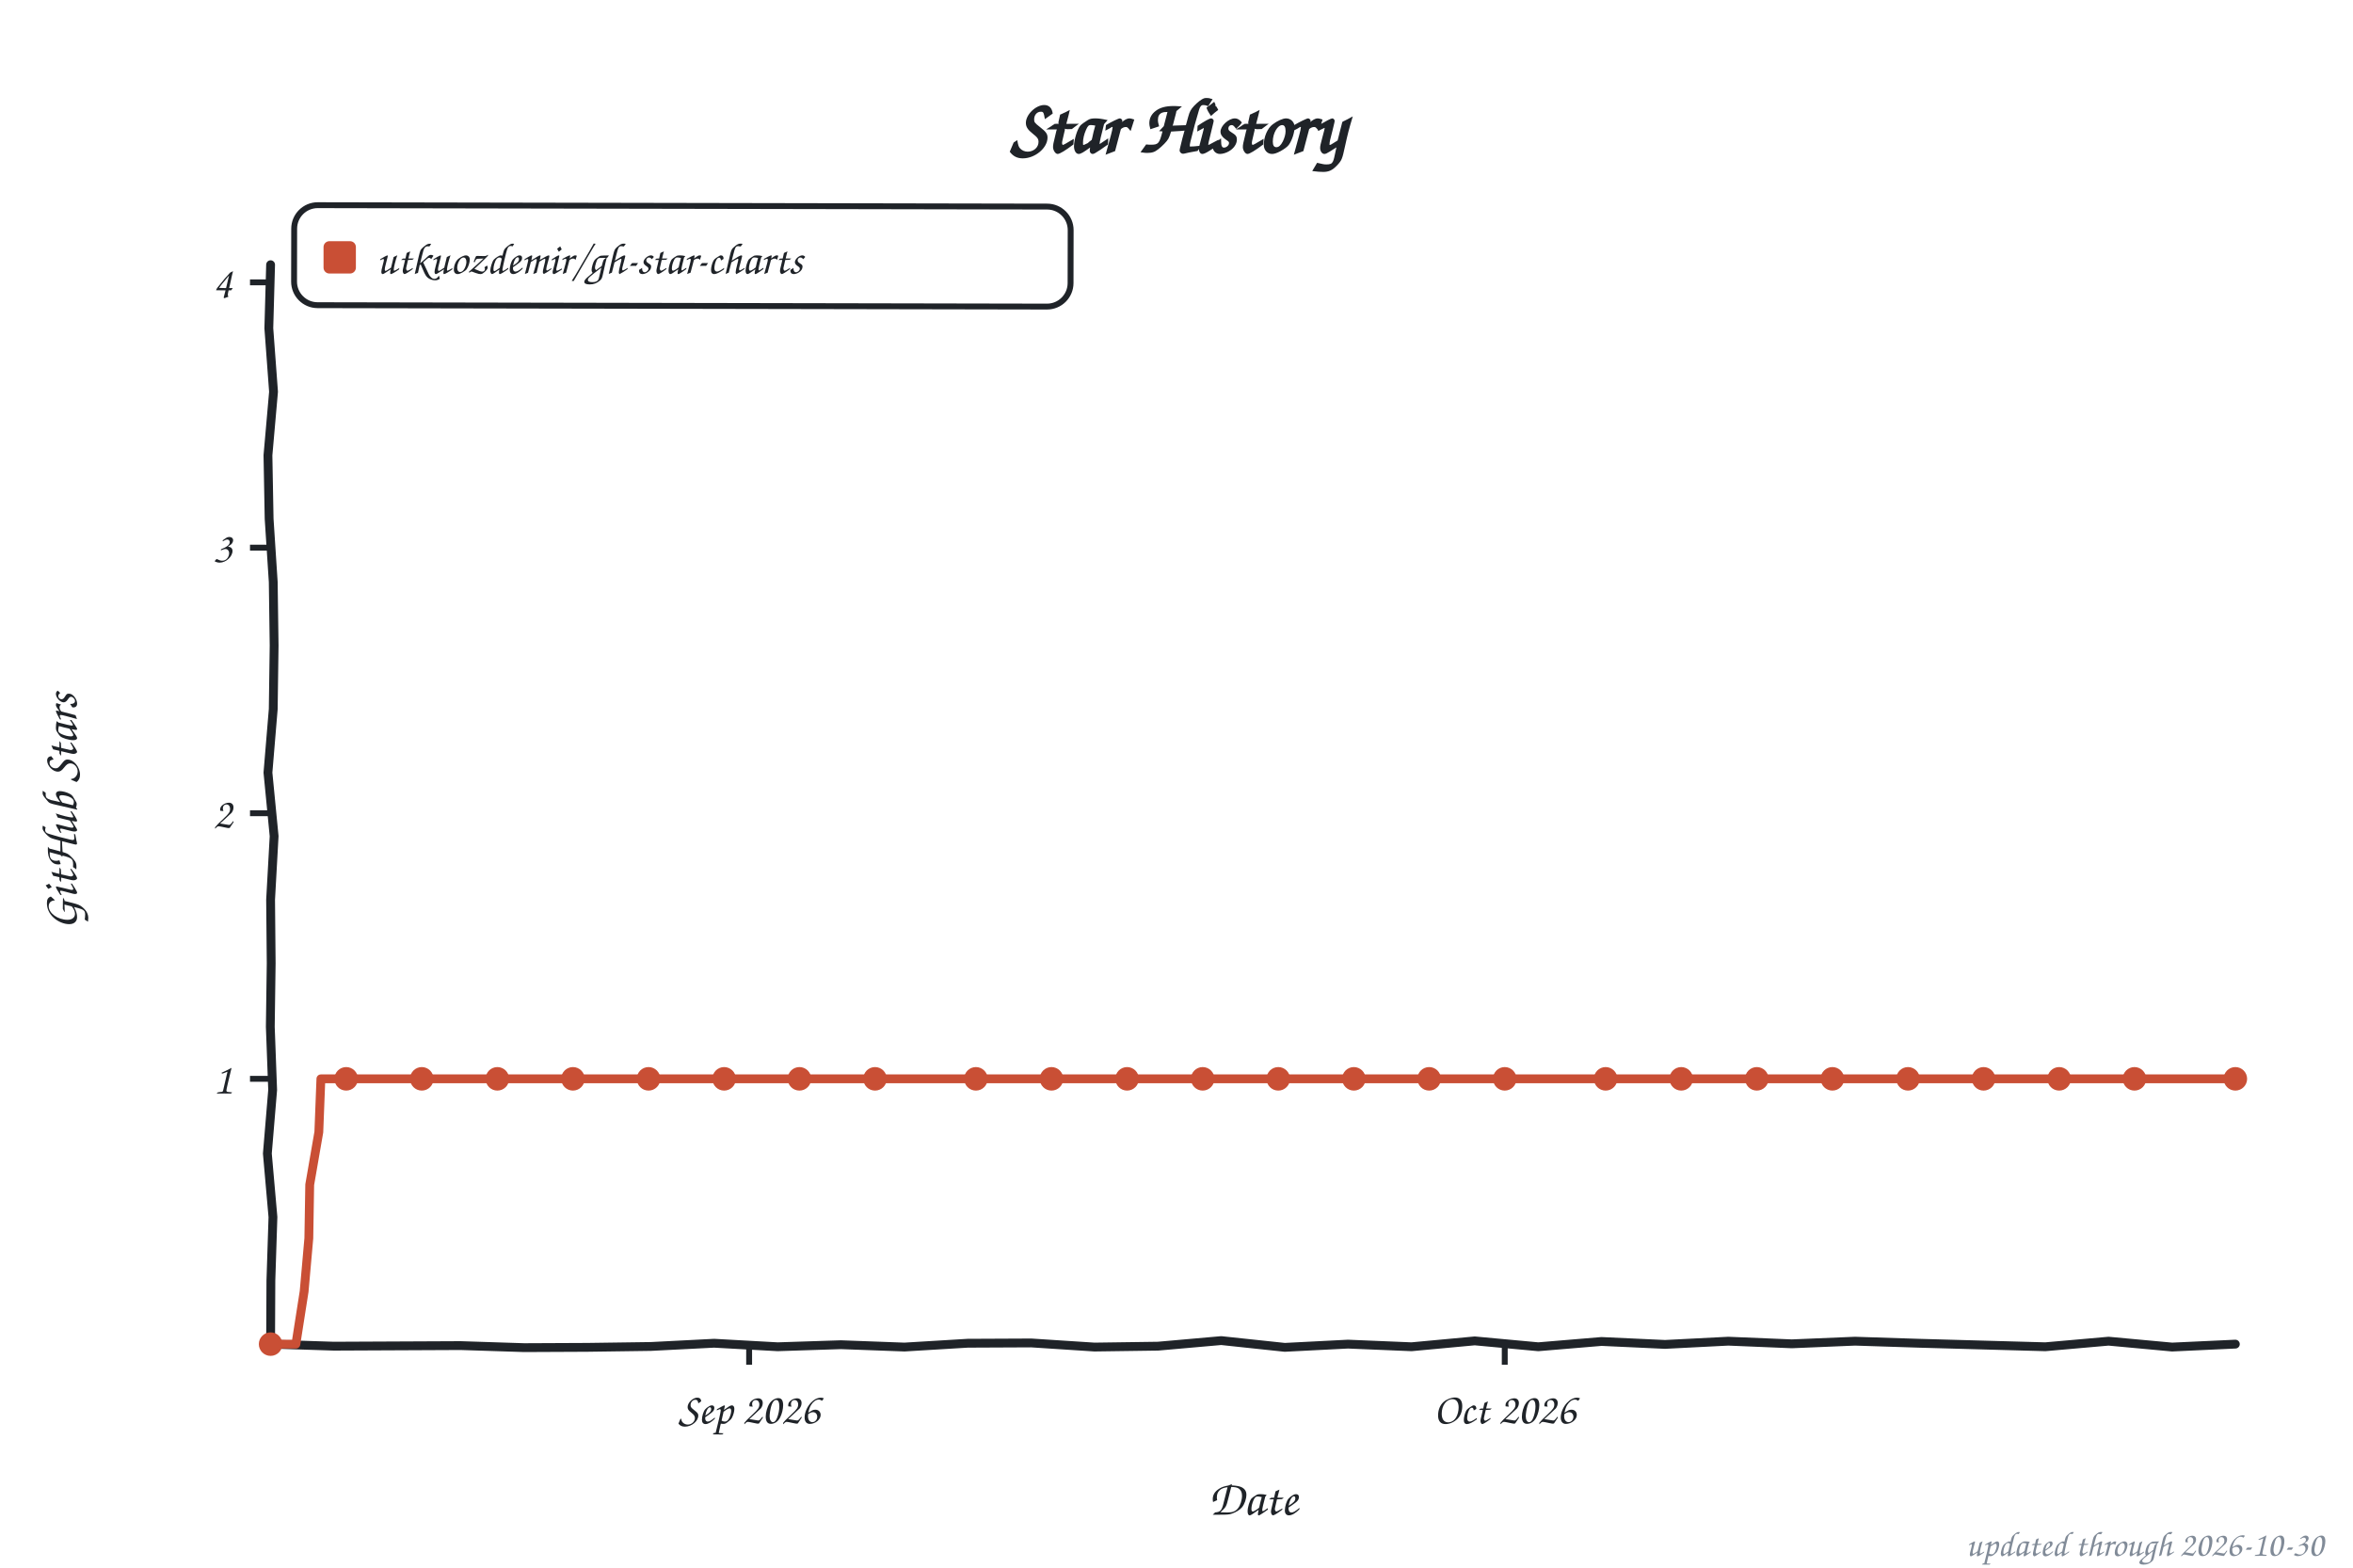
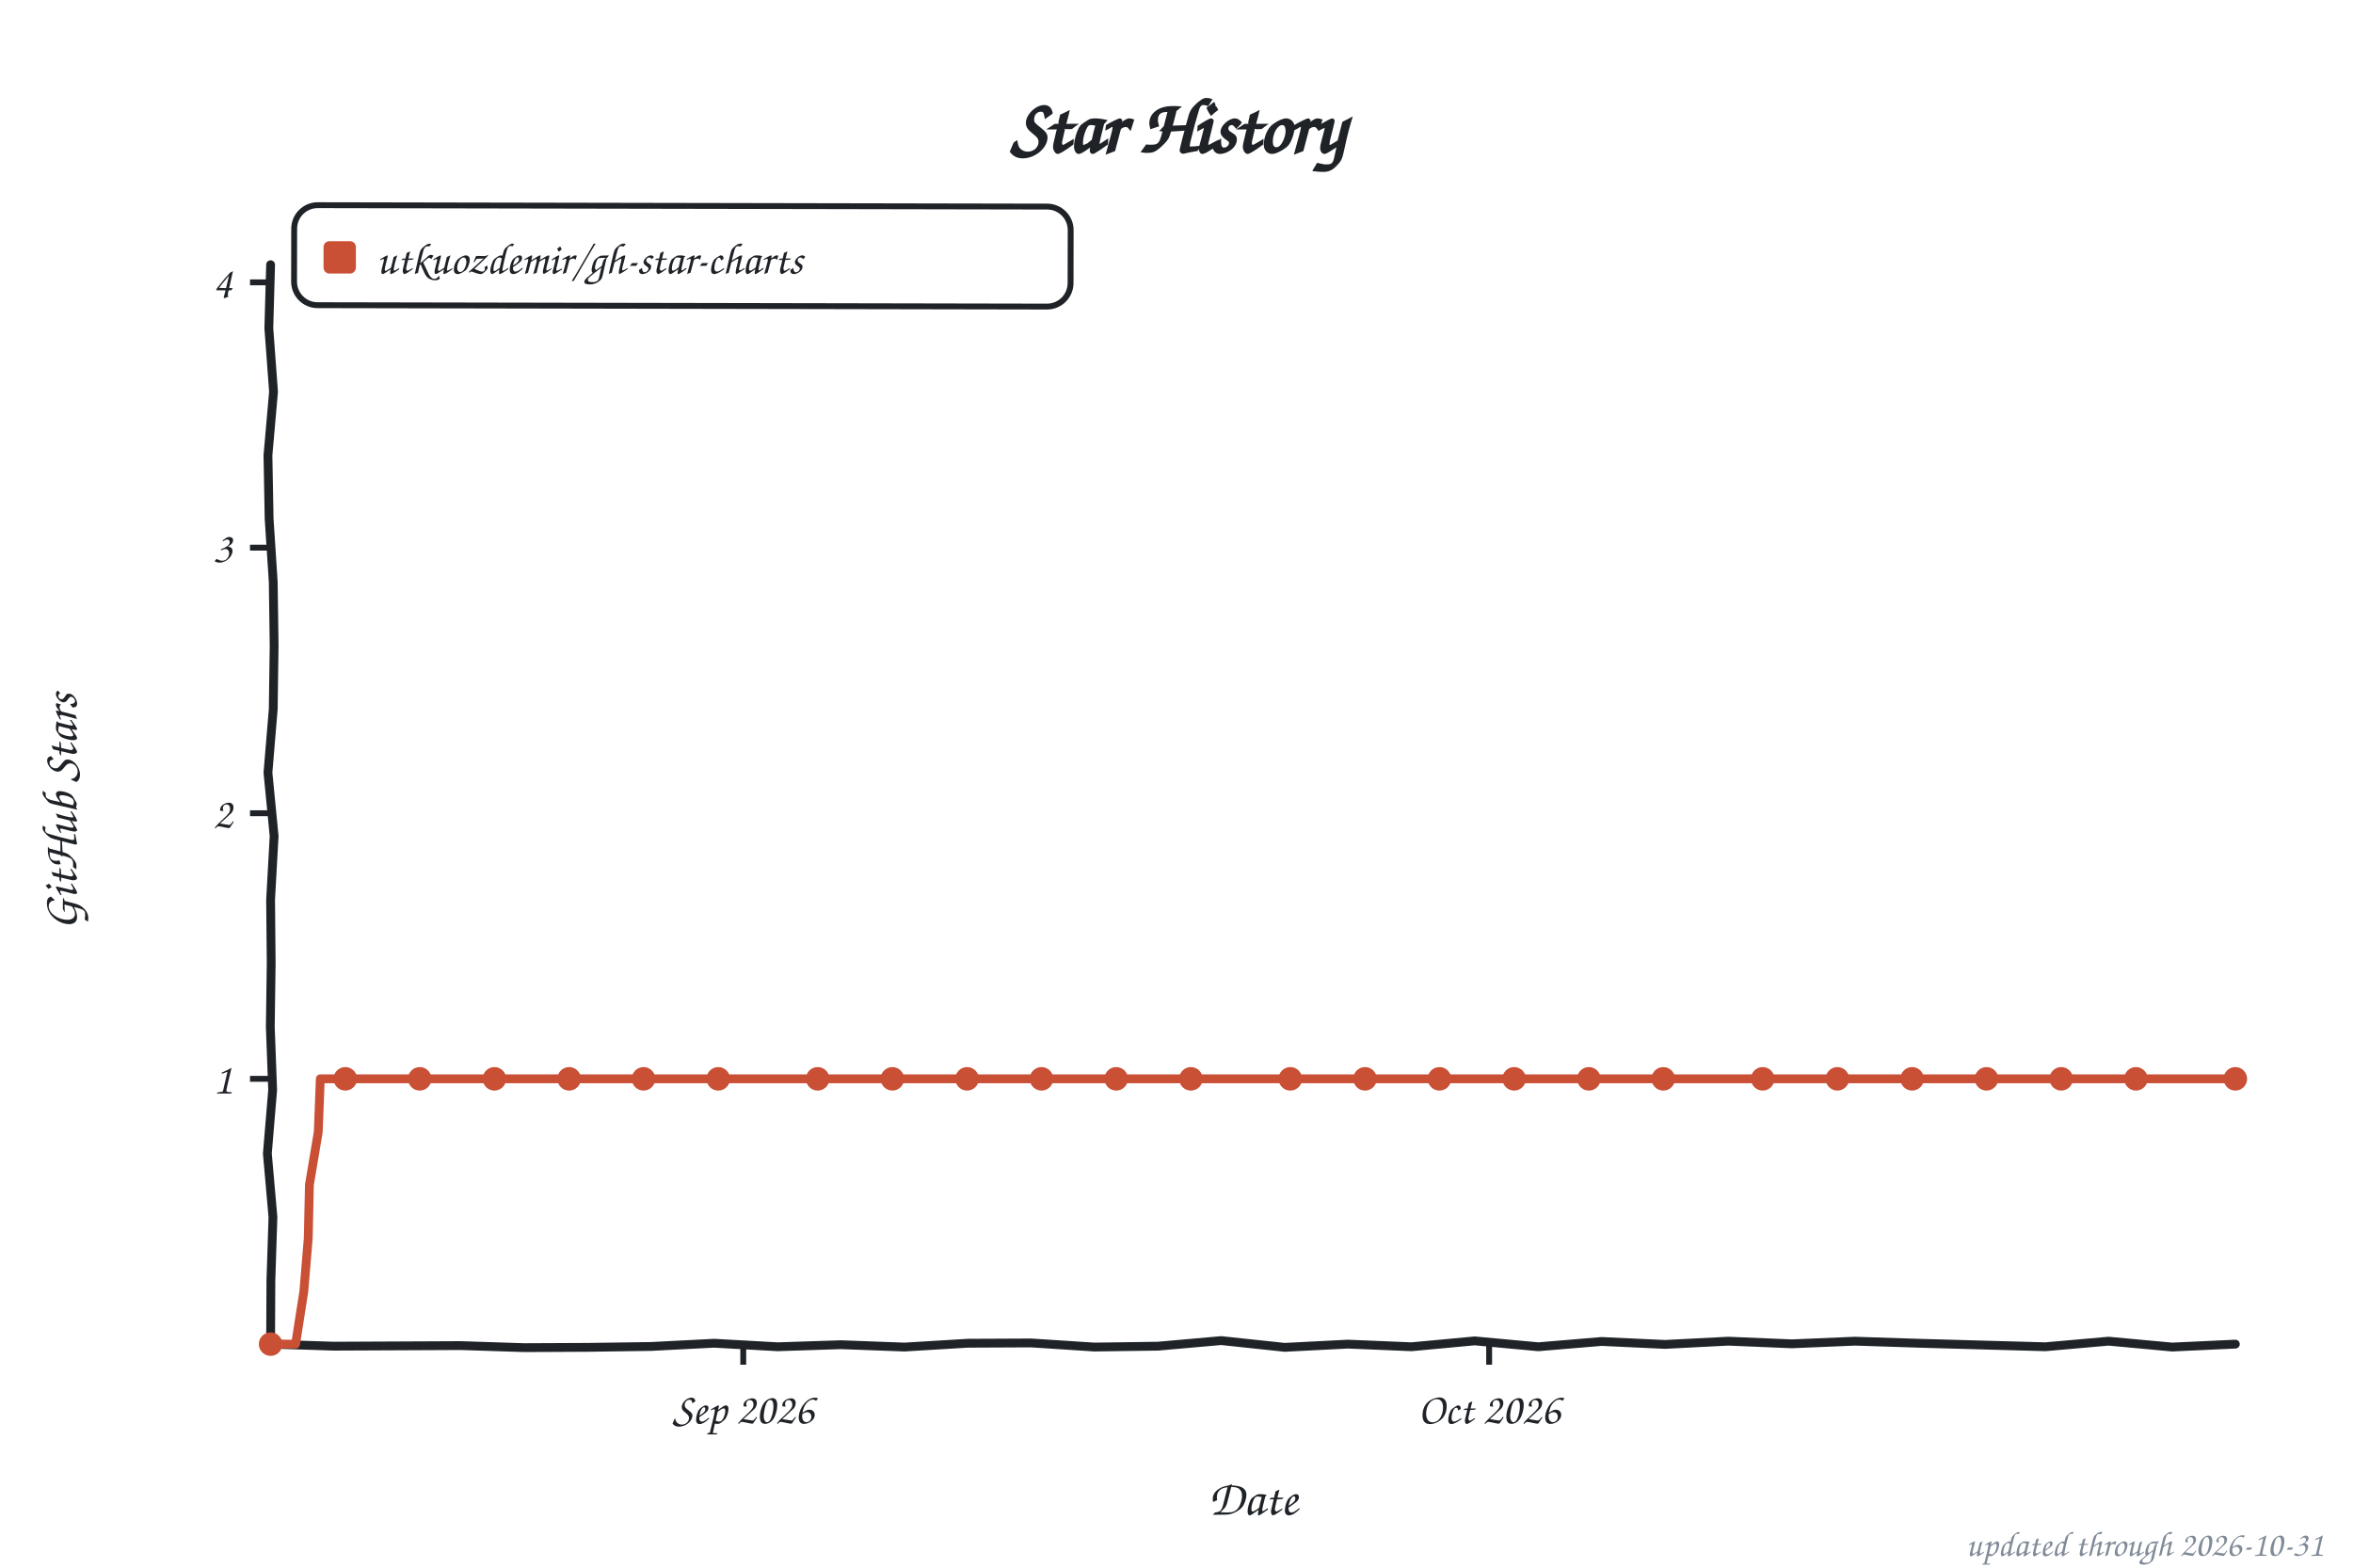
<svg xmlns="http://www.w3.org/2000/svg" width="800" height="533" viewBox="0 0 800 533" role="img" aria-label="Star history of utkuozdemir/gh-star-charts">
  <style>text{font-family:"Comic Sans MS","Chalkboard SE","Comic Neue","Marker Felt",cursive}</style>
  <text x="400" y="52" font-size="26" font-weight="bold" text-anchor="middle" fill="#1f2328">Star History</text>
  <rect x="100" y="70" width="264" height="34" rx="8" fill="none" stroke="#1f2328" stroke-width="2" transform="rotate(0.11 232 87)" />
  <rect x="110" y="82" width="11" height="11" rx="2" fill="#c94f35" />
  <text x="128" y="93" font-size="15" fill="#1f2328" textLength="225" lengthAdjust="spacingAndGlyphs">utkuozdemir/gh-star-charts</text>
  <line x1="85" y1="366.8" x2="92" y2="366.8" stroke="#1f2328" stroke-width="2" />
  <text x="79" y="371.8" font-size="15" text-anchor="end" fill="#1f2328">1</text>
  <line x1="85" y1="276.5" x2="92" y2="276.5" stroke="#1f2328" stroke-width="2" />
  <text x="79" y="281.5" font-size="15" text-anchor="end" fill="#1f2328">2</text>
  <line x1="85" y1="186.2" x2="92" y2="186.2" stroke="#1f2328" stroke-width="2" />
  <text x="79" y="191.2" font-size="15" text-anchor="end" fill="#1f2328">3</text>
  <line x1="85" y1="96.0" x2="92" y2="96.0" stroke="#1f2328" stroke-width="2" />
  <text x="79" y="101.0" font-size="15" text-anchor="end" fill="#1f2328">4</text>
-   <line x1="254.7" y1="457" x2="254.7" y2="464" stroke="#1f2328" stroke-width="2" />
-   <text x="254.7" y="484" font-size="15" text-anchor="middle" fill="#1f2328">Sep 2026</text>
-   <line x1="511.6" y1="457" x2="511.6" y2="464" stroke="#1f2328" stroke-width="2" />
-   <text x="511.6" y="484" font-size="15" text-anchor="middle" fill="#1f2328">Oct 2026</text>
+   <line x1="252.7" y1="457" x2="252.7" y2="464" stroke="#1f2328" stroke-width="2" />
+   <text x="252.7" y="484" font-size="15" text-anchor="middle" fill="#1f2328">Sep 2026</text>
+   <line x1="506.3" y1="457" x2="506.3" y2="464" stroke="#1f2328" stroke-width="2" />
+   <text x="506.3" y="484" font-size="15" text-anchor="middle" fill="#1f2328">Oct 2026</text>
  <text x="426" y="515" font-size="17" text-anchor="middle" fill="#1f2328">Date</text>
  <text x="26" y="276" font-size="17" text-anchor="middle" fill="#1f2328" transform="rotate(-90 26 276)">GitHub Stars</text>
  <path d="M 92.0,90.0 L 91.4,111.6 L 93.0,133.2 L 91.1,154.8 L 91.5,176.4 L 92.9,197.9 L 93.2,219.5 L 92.9,241.1 L 91.1,262.7 L 93.2,284.3 L 92.0,305.9 L 92.2,327.5 L 91.9,349.1 L 92.7,370.6 L 90.9,392.2 L 92.8,413.8 L 92.1,435.4 L 92.0,457.0 L 113.5,457.7 L 135.1,457.6 L 156.6,457.5 L 178.2,458.2 L 199.7,458.1 L 221.3,457.8 L 242.8,456.7 L 264.4,457.9 L 285.9,457.2 L 307.5,458.0 L 329.0,456.7 L 350.6,456.6 L 372.1,458.0 L 393.7,457.7 L 415.2,455.8 L 436.8,458.1 L 458.3,457.0 L 479.9,457.9 L 501.4,455.9 L 523.0,457.9 L 544.5,456.1 L 566.1,457.1 L 587.6,456.0 L 609.2,456.9 L 630.7,456.0 L 652.3,456.7 L 673.8,457.3 L 695.4,457.9 L 716.9,456.0 L 738.5,458.0 L 760.0,457.0" fill="none" stroke="#1f2328" stroke-width="3" stroke-linecap="round" stroke-linejoin="round" />
-   <path d="M 92.0,457.0 L 100.6,457.0 L 103.4,439.1 L 105.0,421.0 L 105.3,402.8 L 108.4,384.9 L 109.1,366.8 L 117.7,366.8 L 126.3,366.8 L 134.8,366.8 L 143.4,366.8 L 151.9,366.8 L 160.5,366.8 L 169.1,366.8 L 177.6,366.8 L 186.2,366.8 L 194.8,366.8 L 203.3,366.8 L 211.9,366.8 L 220.5,366.8 L 229.0,366.8 L 237.6,366.8 L 246.2,366.8 L 254.7,366.8 L 263.3,366.8 L 271.8,366.8 L 280.4,366.8 L 289.0,366.8 L 297.5,366.8 L 306.1,366.8 L 314.7,366.8 L 323.2,366.8 L 331.8,366.8 L 340.4,366.8 L 348.9,366.8 L 357.5,366.8 L 366.1,366.8 L 374.6,366.8 L 383.2,366.8 L 391.7,366.8 L 400.3,366.8 L 408.9,366.8 L 417.4,366.8 L 426.0,366.8 L 434.6,366.8 L 443.1,366.8 L 451.7,366.8 L 460.3,366.8 L 468.8,366.8 L 477.4,366.8 L 485.9,366.8 L 494.5,366.8 L 503.1,366.8 L 511.6,366.8 L 520.2,366.8 L 528.8,366.8 L 537.3,366.8 L 545.9,366.8 L 554.5,366.8 L 563.0,366.8 L 571.6,366.8 L 580.2,366.8 L 588.7,366.8 L 597.3,366.8 L 605.8,366.8 L 614.4,366.8 L 623.0,366.8 L 631.5,366.8 L 640.1,366.8 L 648.7,366.8 L 657.2,366.8 L 665.8,366.8 L 674.4,366.8 L 682.9,366.8 L 691.5,366.8 L 700.1,366.8 L 708.6,366.8 L 717.2,366.8 L 725.7,366.8 L 734.3,366.8 L 742.9,366.8 L 751.4,366.8 L 760.0,366.8" fill="none" stroke="#c94f35" stroke-width="3" stroke-linecap="round" stroke-linejoin="round" />
+   <path d="M 92.0,457.0 L 100.5,457.0 L 103.3,439.1 L 104.8,421.0 L 105.2,402.8 L 108.2,384.9 L 108.9,366.8 L 117.4,366.8 L 125.8,366.8 L 134.3,366.8 L 142.7,366.8 L 151.2,366.8 L 159.6,366.8 L 168.1,366.8 L 176.6,366.8 L 185.0,366.8 L 193.5,366.8 L 201.9,366.8 L 210.4,366.8 L 218.8,366.8 L 227.3,366.8 L 235.7,366.8 L 244.2,366.8 L 252.7,366.8 L 261.1,366.8 L 269.6,366.8 L 278.0,366.8 L 286.5,366.8 L 294.9,366.8 L 303.4,366.8 L 311.8,366.8 L 320.3,366.8 L 328.8,366.8 L 337.2,366.8 L 345.7,366.8 L 354.1,366.8 L 362.6,366.8 L 371.0,366.8 L 379.5,366.8 L 387.9,366.8 L 396.4,366.8 L 404.9,366.8 L 413.3,366.8 L 421.8,366.8 L 430.2,366.8 L 438.7,366.8 L 447.1,366.8 L 455.6,366.8 L 464.1,366.8 L 472.5,366.8 L 481.0,366.8 L 489.4,366.8 L 497.9,366.8 L 506.3,366.8 L 514.8,366.8 L 523.2,366.8 L 531.7,366.8 L 540.2,366.8 L 548.6,366.8 L 557.1,366.8 L 565.5,366.8 L 574.0,366.8 L 582.4,366.8 L 590.9,366.8 L 599.3,366.8 L 607.8,366.8 L 616.3,366.8 L 624.7,366.8 L 633.2,366.8 L 641.6,366.8 L 650.1,366.8 L 658.5,366.8 L 667.0,366.8 L 675.4,366.8 L 683.9,366.8 L 692.4,366.8 L 700.8,366.8 L 709.3,366.8 L 717.7,366.8 L 726.2,366.8 L 734.6,366.8 L 743.1,366.8 L 751.5,366.8 L 760.0,366.8" fill="none" stroke="#c94f35" stroke-width="3" stroke-linecap="round" stroke-linejoin="round" />
  <circle cx="92.0" cy="457.0" r="4" fill="#c94f35" />
-   <circle cx="117.7" cy="366.8" r="4" fill="#c94f35" />
-   <circle cx="143.4" cy="366.8" r="4" fill="#c94f35" />
-   <circle cx="169.1" cy="366.8" r="4" fill="#c94f35" />
-   <circle cx="194.8" cy="366.8" r="4" fill="#c94f35" />
-   <circle cx="220.5" cy="366.8" r="4" fill="#c94f35" />
-   <circle cx="246.2" cy="366.8" r="4" fill="#c94f35" />
-   <circle cx="271.8" cy="366.8" r="4" fill="#c94f35" />
-   <circle cx="297.5" cy="366.8" r="4" fill="#c94f35" />
-   <circle cx="331.8" cy="366.8" r="4" fill="#c94f35" />
-   <circle cx="357.5" cy="366.8" r="4" fill="#c94f35" />
-   <circle cx="383.2" cy="366.8" r="4" fill="#c94f35" />
-   <circle cx="408.9" cy="366.8" r="4" fill="#c94f35" />
-   <circle cx="434.6" cy="366.8" r="4" fill="#c94f35" />
-   <circle cx="460.3" cy="366.8" r="4" fill="#c94f35" />
-   <circle cx="485.9" cy="366.8" r="4" fill="#c94f35" />
-   <circle cx="511.6" cy="366.8" r="4" fill="#c94f35" />
-   <circle cx="545.9" cy="366.8" r="4" fill="#c94f35" />
-   <circle cx="571.6" cy="366.8" r="4" fill="#c94f35" />
-   <circle cx="597.3" cy="366.8" r="4" fill="#c94f35" />
-   <circle cx="623.0" cy="366.8" r="4" fill="#c94f35" />
-   <circle cx="648.7" cy="366.8" r="4" fill="#c94f35" />
-   <circle cx="674.4" cy="366.8" r="4" fill="#c94f35" />
-   <circle cx="700.1" cy="366.8" r="4" fill="#c94f35" />
-   <circle cx="725.7" cy="366.8" r="4" fill="#c94f35" />
+   <circle cx="117.4" cy="366.8" r="4" fill="#c94f35" />
+   <circle cx="142.7" cy="366.8" r="4" fill="#c94f35" />
+   <circle cx="168.1" cy="366.8" r="4" fill="#c94f35" />
+   <circle cx="193.5" cy="366.8" r="4" fill="#c94f35" />
+   <circle cx="218.8" cy="366.8" r="4" fill="#c94f35" />
+   <circle cx="244.2" cy="366.8" r="4" fill="#c94f35" />
+   <circle cx="278.0" cy="366.8" r="4" fill="#c94f35" />
+   <circle cx="303.4" cy="366.8" r="4" fill="#c94f35" />
+   <circle cx="328.8" cy="366.8" r="4" fill="#c94f35" />
+   <circle cx="354.1" cy="366.8" r="4" fill="#c94f35" />
+   <circle cx="379.5" cy="366.8" r="4" fill="#c94f35" />
+   <circle cx="404.9" cy="366.8" r="4" fill="#c94f35" />
+   <circle cx="438.7" cy="366.8" r="4" fill="#c94f35" />
+   <circle cx="464.1" cy="366.8" r="4" fill="#c94f35" />
+   <circle cx="489.4" cy="366.8" r="4" fill="#c94f35" />
+   <circle cx="514.8" cy="366.8" r="4" fill="#c94f35" />
+   <circle cx="540.2" cy="366.8" r="4" fill="#c94f35" />
+   <circle cx="565.5" cy="366.8" r="4" fill="#c94f35" />
+   <circle cx="599.3" cy="366.8" r="4" fill="#c94f35" />
+   <circle cx="624.7" cy="366.8" r="4" fill="#c94f35" />
+   <circle cx="650.1" cy="366.8" r="4" fill="#c94f35" />
+   <circle cx="675.4" cy="366.8" r="4" fill="#c94f35" />
+   <circle cx="700.8" cy="366.8" r="4" fill="#c94f35" />
+   <circle cx="726.2" cy="366.8" r="4" fill="#c94f35" />
  <circle cx="760.0" cy="366.8" r="4" fill="#c94f35" />
-   <text x="790" y="529" font-size="12" text-anchor="end" fill="#818b98">updated through 2026-10-30</text>
+   <text x="790" y="529" font-size="12" text-anchor="end" fill="#818b98">updated through 2026-10-31</text>
</svg>
